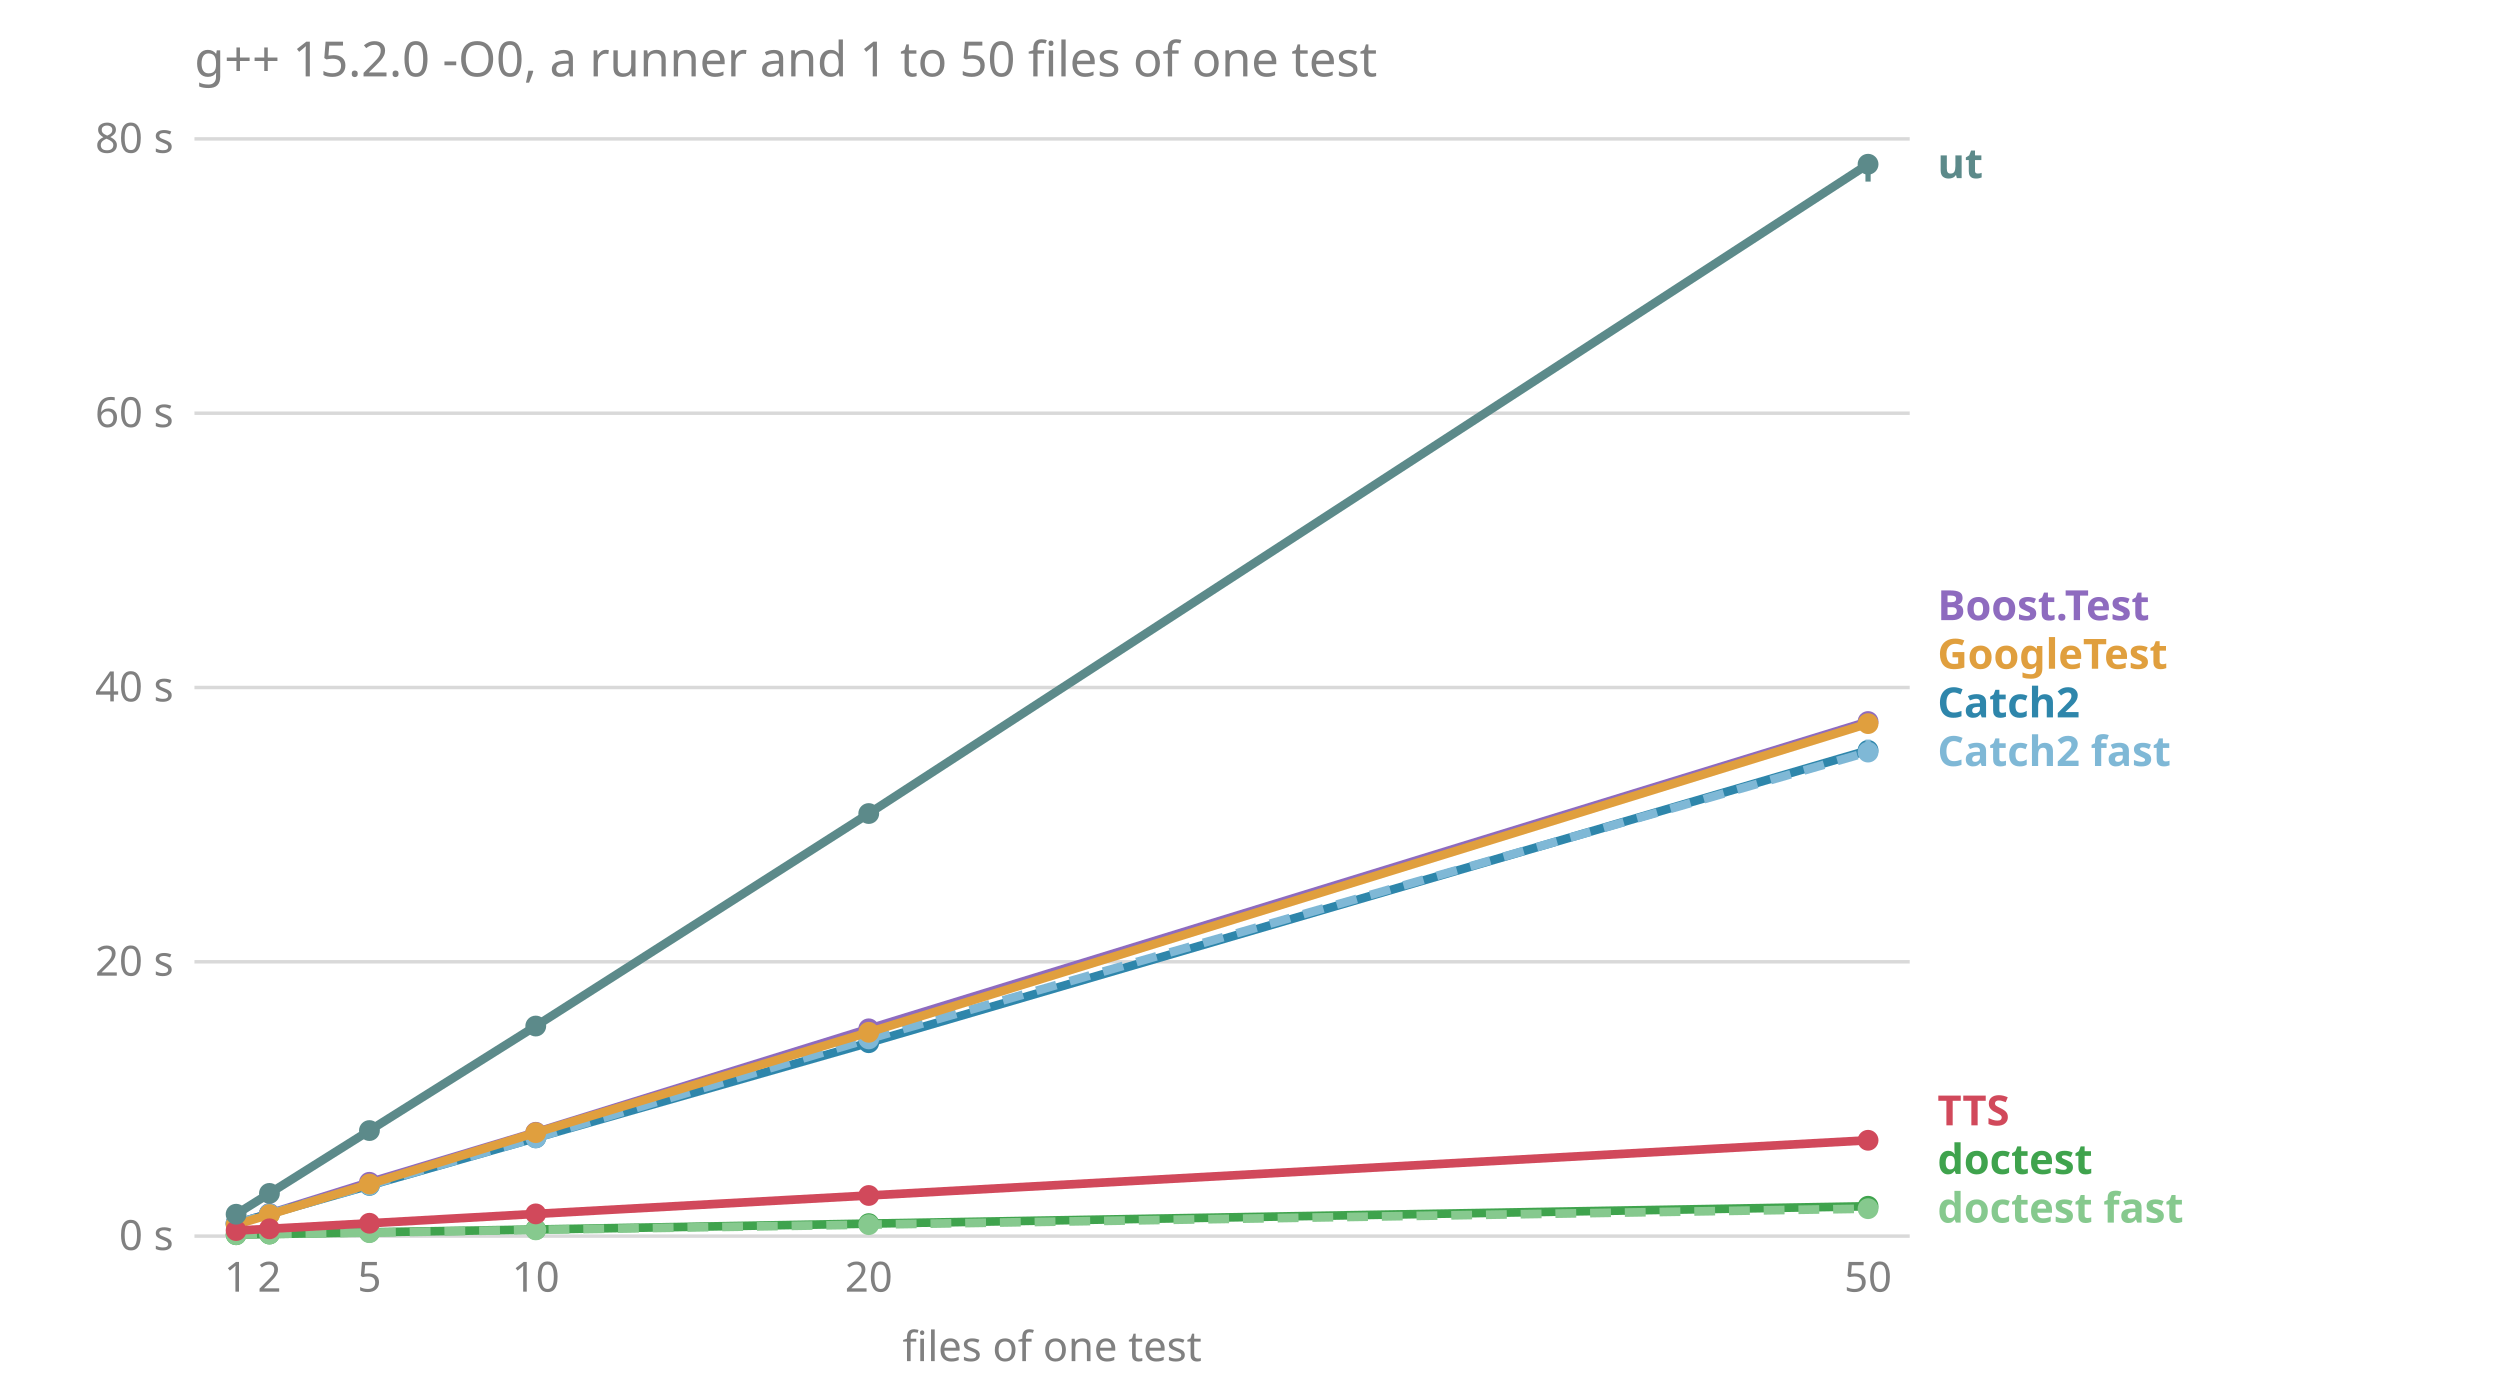
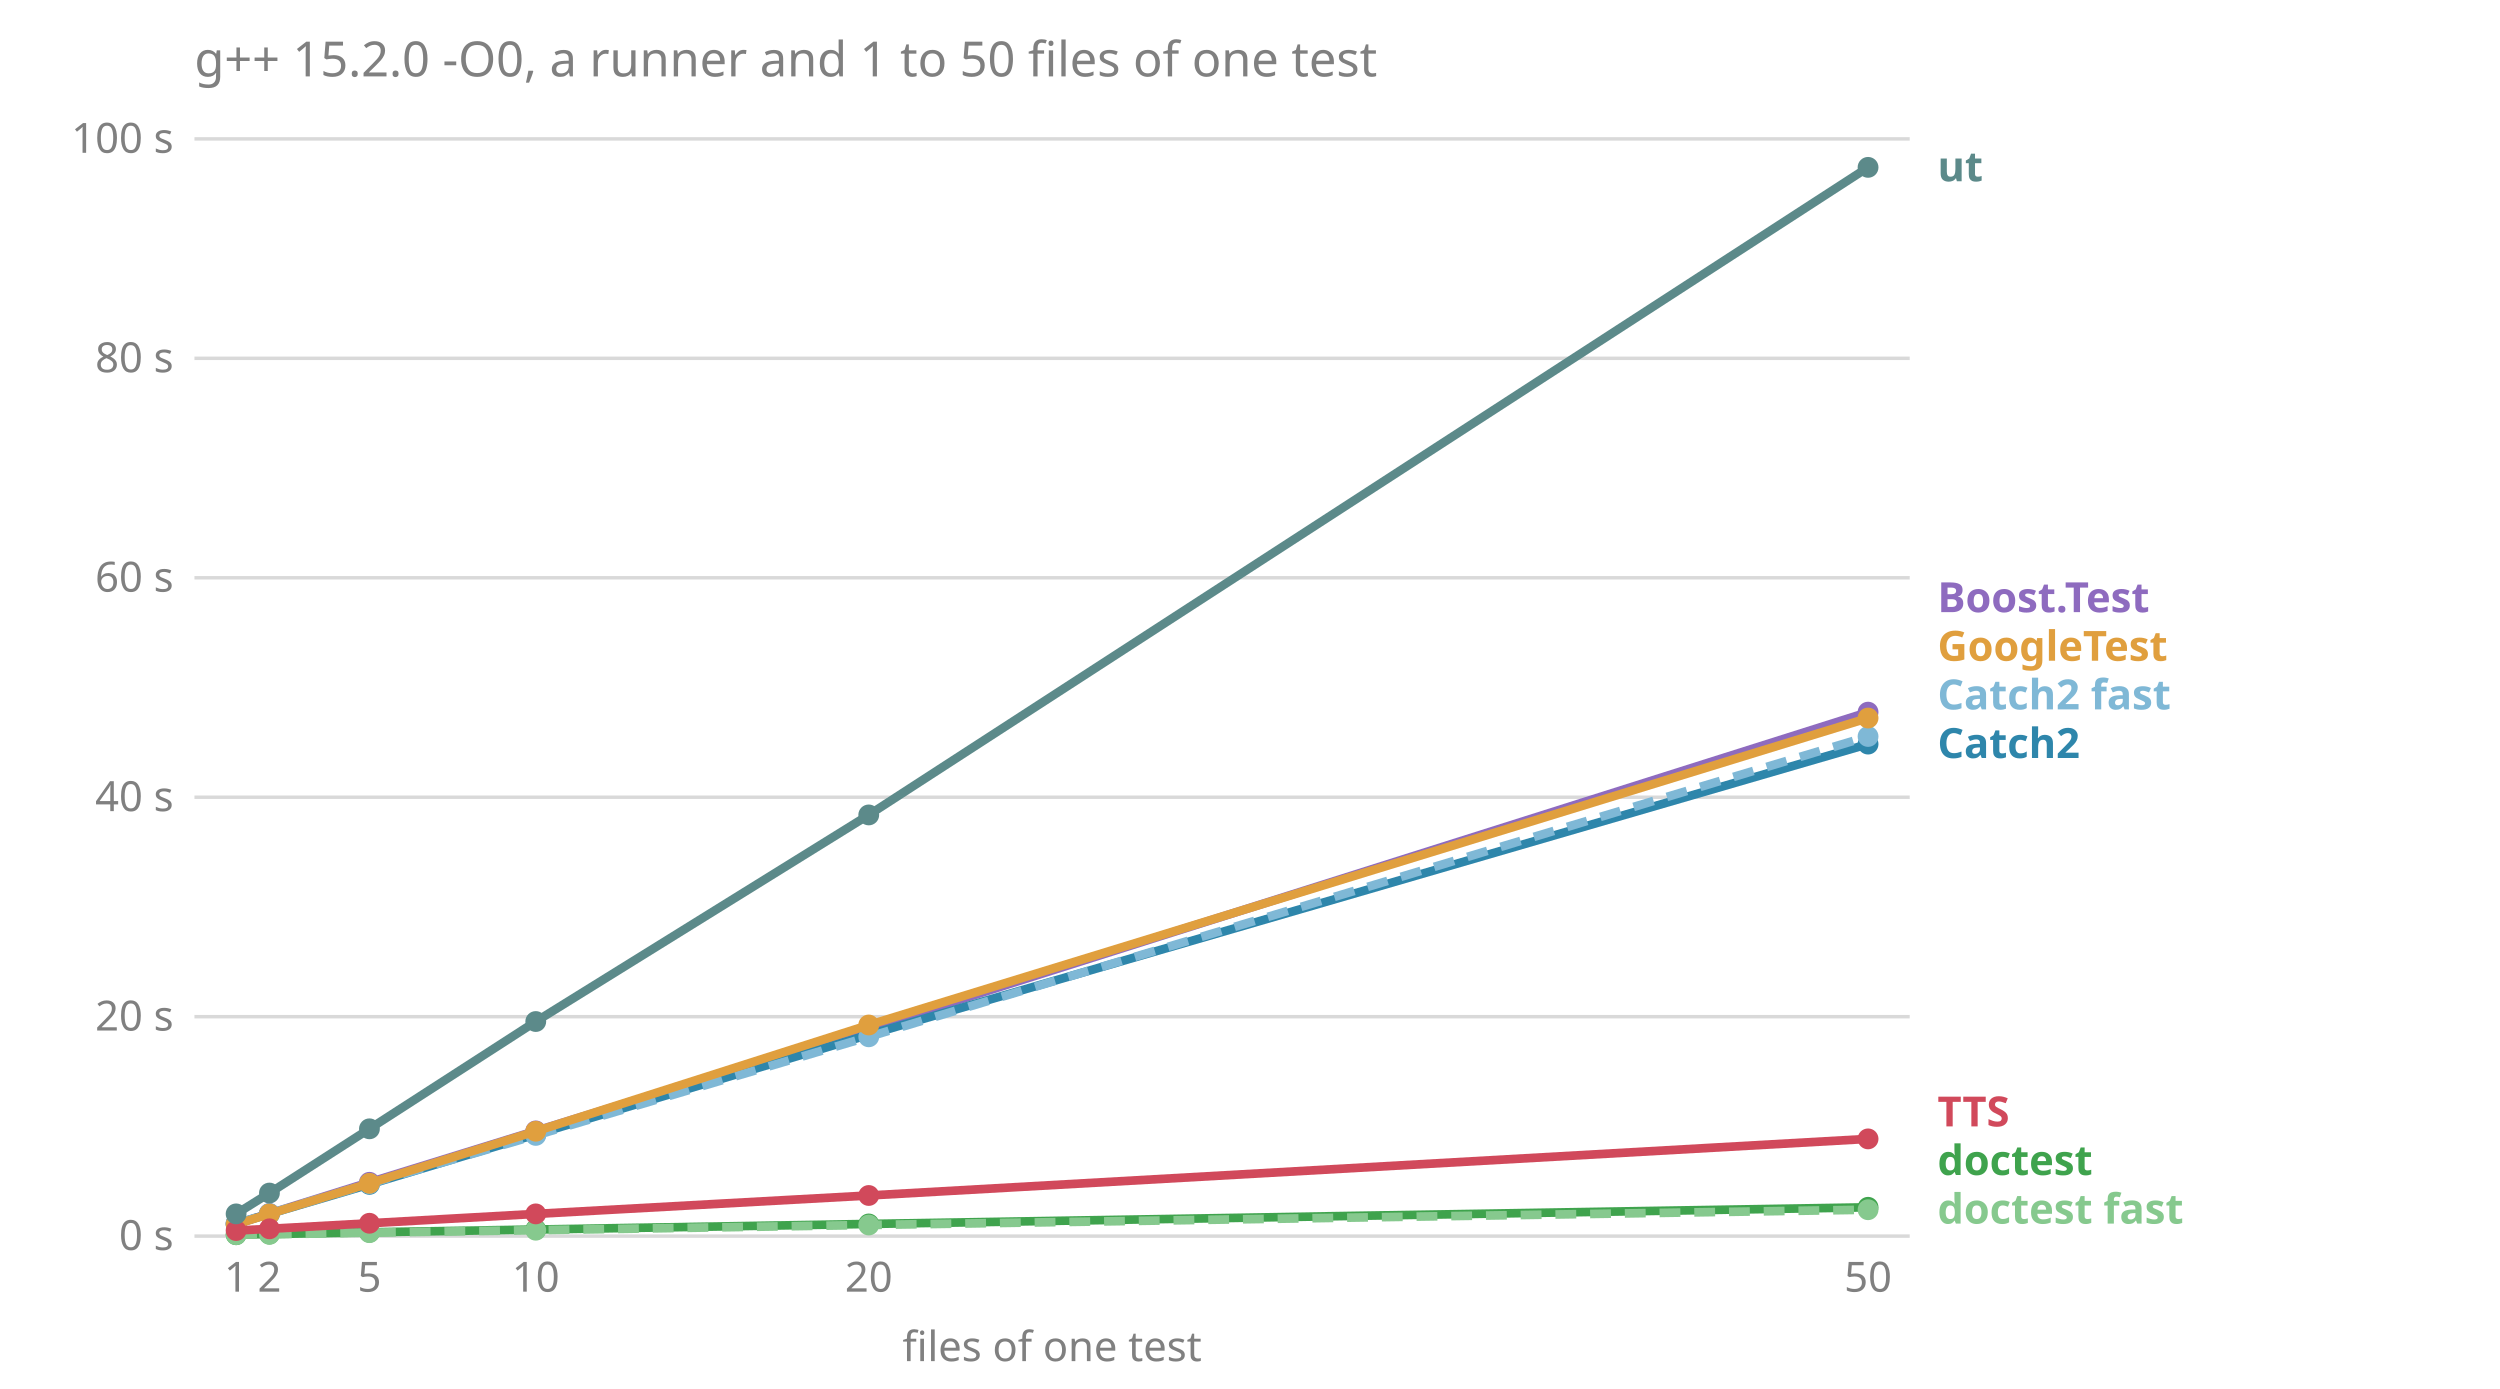
<svg xmlns="http://www.w3.org/2000/svg" viewBox="0 0 720 400" font-family="sans-serif" font-size="12">
  <text x="56.0" y="22.0" fill="#808080" font-size="14">g++ 15.2.0 -O0, a runner and 1 to 50 files of one test</text>
  <line x1="56.0" x2="550.0" y1="356.0" y2="356.0" stroke="#808080" stroke-opacity="0.3" />
  <text x="50.0" y="360.0" fill="#808080" text-anchor="end">0 s</text>
-   <line x1="56.0" x2="550.0" y1="277.0" y2="277.0" stroke="#808080" stroke-opacity="0.3" />
-   <text x="50.0" y="281.0" fill="#808080" text-anchor="end">20 s</text>
-   <line x1="56.0" x2="550.0" y1="198.0" y2="198.0" stroke="#808080" stroke-opacity="0.3" />
-   <text x="50.0" y="202.0" fill="#808080" text-anchor="end">40 s</text>
-   <line x1="56.0" x2="550.0" y1="119.0" y2="119.0" stroke="#808080" stroke-opacity="0.3" />
-   <text x="50.0" y="123.0" fill="#808080" text-anchor="end">60 s</text>
+   <line x1="56.0" x2="550.0" y1="292.8" y2="292.8" stroke="#808080" stroke-opacity="0.3" />
+   <text x="50.0" y="296.8" fill="#808080" text-anchor="end">20 s</text>
+   <line x1="56.0" x2="550.0" y1="229.6" y2="229.6" stroke="#808080" stroke-opacity="0.3" />
+   <text x="50.0" y="233.6" fill="#808080" text-anchor="end">40 s</text>
+   <line x1="56.0" x2="550.0" y1="166.4" y2="166.4" stroke="#808080" stroke-opacity="0.3" />
+   <text x="50.0" y="170.4" fill="#808080" text-anchor="end">60 s</text>
+   <line x1="56.0" x2="550.0" y1="103.2" y2="103.2" stroke="#808080" stroke-opacity="0.3" />
+   <text x="50.0" y="107.2" fill="#808080" text-anchor="end">80 s</text>
  <line x1="56.0" x2="550.0" y1="40.0" y2="40.0" stroke="#808080" stroke-opacity="0.3" />
-   <text x="50.0" y="44.0" fill="#808080" text-anchor="end">80 s</text>
+   <text x="50.0" y="44.0" fill="#808080" text-anchor="end">100 s</text>
  <text x="68.0" y="372.0" fill="#808080" text-anchor="middle">1</text>
  <text x="77.6" y="372.0" fill="#808080" text-anchor="middle">2</text>
  <text x="106.4" y="372.0" fill="#808080" text-anchor="middle">5</text>
  <text x="154.3" y="372.0" fill="#808080" text-anchor="middle">10</text>
  <text x="250.2" y="372.0" fill="#808080" text-anchor="middle">20</text>
  <text x="538.0" y="372.0" fill="#808080" text-anchor="middle">50</text>
  <text x="303.0" y="392.0" fill="#808080" text-anchor="middle">files of one test</text>
-   <text x="558.0" y="352.1" fill="#86c98e" font-weight="bold">doctest fast</text>
-   <text x="558.0" y="338.1" fill="#3fa34d" font-weight="bold">doctest</text>
-   <text x="558.0" y="324.1" fill="#d1495b" font-weight="bold">TTS</text>
-   <text x="558.0" y="220.6" fill="#7fb8d6" font-weight="bold">Catch2 fast</text>
-   <text x="558.0" y="206.6" fill="#2e86ab" font-weight="bold">Catch2</text>
-   <text x="558.0" y="192.6" fill="#e09f3e" font-weight="bold">GoogleTest</text>
-   <text x="558.0" y="178.6" fill="#8e6bbf" font-weight="bold">Boost.Test</text>
-   <text x="558.0" y="51.3" fill="#5c8a8a" font-weight="bold">ut</text>
-   <polyline points="68.0,352.4 77.6,349.5 106.4,340.5 154.3,326.1 250.2,296.3 538.0,207.8" fill="none" stroke="#8e6bbf" stroke-width="2.5" />
-   <line x1="68.0" x2="68.0" y1="352.5" y2="352.4" stroke="#8e6bbf" stroke-width="1.5" />
-   <circle cx="68.0" cy="352.4" r="3" fill="#8e6bbf" />
-   <line x1="77.6" x2="77.6" y1="349.6" y2="349.3" stroke="#8e6bbf" stroke-width="1.5" />
+   <text x="558.0" y="352.4" fill="#86c98e" font-weight="bold">doctest fast</text>
+   <text x="558.0" y="338.4" fill="#3fa34d" font-weight="bold">doctest</text>
+   <text x="558.0" y="324.4" fill="#d1495b" font-weight="bold">TTS</text>
+   <text x="558.0" y="218.3" fill="#2e86ab" font-weight="bold">Catch2</text>
+   <text x="558.0" y="204.3" fill="#7fb8d6" font-weight="bold">Catch2 fast</text>
+   <text x="558.0" y="190.3" fill="#e09f3e" font-weight="bold">GoogleTest</text>
+   <text x="558.0" y="176.3" fill="#8e6bbf" font-weight="bold">Boost.Test</text>
+   <text x="558.0" y="52.2" fill="#5c8a8a" font-weight="bold">ut</text>
+   <polyline points="68.0,352.5 77.6,349.5 106.4,340.5 154.3,325.7 250.2,296.2 538.0,205.1" fill="none" stroke="#8e6bbf" stroke-width="2.5" />
+   <line x1="68.0" x2="68.0" y1="352.5" y2="352.5" stroke="#8e6bbf" stroke-width="1.5" />
+   <circle cx="68.0" cy="352.5" r="3" fill="#8e6bbf" />
+   <line x1="77.6" x2="77.6" y1="349.5" y2="349.4" stroke="#8e6bbf" stroke-width="1.5" />
  <circle cx="77.6" cy="349.5" r="3" fill="#8e6bbf" />
-   <line x1="106.4" x2="106.4" y1="340.7" y2="340.5" stroke="#8e6bbf" stroke-width="1.5" />
+   <line x1="106.4" x2="106.4" y1="340.6" y2="340.4" stroke="#8e6bbf" stroke-width="1.5" />
  <circle cx="106.4" cy="340.5" r="3" fill="#8e6bbf" />
-   <line x1="154.3" x2="154.3" y1="326.1" y2="326.0" stroke="#8e6bbf" stroke-width="1.5" />
-   <circle cx="154.3" cy="326.1" r="3" fill="#8e6bbf" />
-   <line x1="250.2" x2="250.2" y1="296.7" y2="295.7" stroke="#8e6bbf" stroke-width="1.5" />
-   <circle cx="250.2" cy="296.3" r="3" fill="#8e6bbf" />
-   <line x1="538.0" x2="538.0" y1="208.7" y2="205.5" stroke="#8e6bbf" stroke-width="1.5" />
-   <circle cx="538.0" cy="207.8" r="3" fill="#8e6bbf" />
-   <polyline points="68.0,352.3 77.6,349.6 106.4,341.4 154.3,327.7 250.2,300.3 538.0,216.1" fill="none" stroke="#2e86ab" stroke-width="2.5" />
-   <line x1="68.0" x2="68.0" y1="352.4" y2="352.3" stroke="#2e86ab" stroke-width="1.5" />
-   <circle cx="68.0" cy="352.3" r="3" fill="#2e86ab" />
+   <line x1="154.3" x2="154.3" y1="325.9" y2="325.4" stroke="#8e6bbf" stroke-width="1.5" />
+   <circle cx="154.3" cy="325.7" r="3" fill="#8e6bbf" />
+   <line x1="250.2" x2="250.2" y1="296.3" y2="296.2" stroke="#8e6bbf" stroke-width="1.5" />
+   <circle cx="250.2" cy="296.2" r="3" fill="#8e6bbf" />
+   <line x1="538.0" x2="538.0" y1="207.2" y2="204.9" stroke="#8e6bbf" stroke-width="1.5" />
+   <circle cx="538.0" cy="205.1" r="3" fill="#8e6bbf" />
+   <polyline points="68.0,352.4 77.6,349.6 106.4,341.1 154.3,326.7 250.2,298.0 538.0,214.3" fill="none" stroke="#2e86ab" stroke-width="2.5" />
+   <line x1="68.0" x2="68.0" y1="352.4" y2="352.4" stroke="#2e86ab" stroke-width="1.5" />
+   <circle cx="68.0" cy="352.4" r="3" fill="#2e86ab" />
  <line x1="77.6" x2="77.6" y1="349.6" y2="349.5" stroke="#2e86ab" stroke-width="1.5" />
  <circle cx="77.6" cy="349.6" r="3" fill="#2e86ab" />
-   <line x1="106.4" x2="106.4" y1="341.4" y2="341.4" stroke="#2e86ab" stroke-width="1.5" />
-   <circle cx="106.4" cy="341.4" r="3" fill="#2e86ab" />
-   <line x1="154.3" x2="154.3" y1="327.8" y2="327.0" stroke="#2e86ab" stroke-width="1.5" />
-   <circle cx="154.3" cy="327.7" r="3" fill="#2e86ab" />
-   <line x1="250.2" x2="250.2" y1="300.4" y2="299.6" stroke="#2e86ab" stroke-width="1.5" />
-   <circle cx="250.2" cy="300.3" r="3" fill="#2e86ab" />
-   <line x1="538.0" x2="538.0" y1="218.3" y2="214.1" stroke="#2e86ab" stroke-width="1.5" />
-   <circle cx="538.0" cy="216.1" r="3" fill="#2e86ab" />
-   <polyline points="68.0,352.3 77.6,349.6 106.4,341.3 154.3,327.7 250.2,299.2 538.0,216.6" fill="none" stroke="#7fb8d6" stroke-width="2.5" stroke-dasharray="6 4" />
+   <line x1="106.4" x2="106.4" y1="341.2" y2="340.9" stroke="#2e86ab" stroke-width="1.5" />
+   <circle cx="106.4" cy="341.1" r="3" fill="#2e86ab" />
+   <line x1="154.3" x2="154.3" y1="327.0" y2="326.6" stroke="#2e86ab" stroke-width="1.5" />
+   <circle cx="154.3" cy="326.7" r="3" fill="#2e86ab" />
+   <line x1="250.2" x2="250.2" y1="298.3" y2="297.9" stroke="#2e86ab" stroke-width="1.5" />
+   <circle cx="250.2" cy="298.0" r="3" fill="#2e86ab" />
+   <line x1="538.0" x2="538.0" y1="214.4" y2="212.2" stroke="#2e86ab" stroke-width="1.5" />
+   <circle cx="538.0" cy="214.3" r="3" fill="#2e86ab" />
+   <polyline points="68.0,352.4 77.6,349.5 106.4,340.9 154.3,327.0 250.2,298.6 538.0,212.1" fill="none" stroke="#7fb8d6" stroke-width="2.5" stroke-dasharray="6 4" />
  <line x1="68.0" x2="68.0" y1="352.4" y2="352.3" stroke="#7fb8d6" stroke-width="1.5" />
-   <circle cx="68.0" cy="352.3" r="3" fill="#7fb8d6" />
-   <line x1="77.6" x2="77.6" y1="349.7" y2="349.6" stroke="#7fb8d6" stroke-width="1.5" />
-   <circle cx="77.6" cy="349.6" r="3" fill="#7fb8d6" />
-   <line x1="106.4" x2="106.4" y1="341.4" y2="341.1" stroke="#7fb8d6" stroke-width="1.5" />
-   <circle cx="106.4" cy="341.3" r="3" fill="#7fb8d6" />
-   <line x1="154.3" x2="154.3" y1="327.9" y2="327.3" stroke="#7fb8d6" stroke-width="1.5" />
-   <circle cx="154.3" cy="327.7" r="3" fill="#7fb8d6" />
-   <line x1="250.2" x2="250.2" y1="300.1" y2="298.8" stroke="#7fb8d6" stroke-width="1.5" />
-   <circle cx="250.2" cy="299.2" r="3" fill="#7fb8d6" />
-   <line x1="538.0" x2="538.0" y1="217.8" y2="213.0" stroke="#7fb8d6" stroke-width="1.5" />
-   <circle cx="538.0" cy="216.6" r="3" fill="#7fb8d6" />
-   <polyline points="68.0,355.6 77.6,355.4 106.4,354.9 154.3,354.1 250.2,352.4 538.0,347.4" fill="none" stroke="#3fa34d" stroke-width="2.5" />
-   <line x1="68.0" x2="68.0" y1="355.6" y2="355.5" stroke="#3fa34d" stroke-width="1.5" />
+   <circle cx="68.0" cy="352.4" r="3" fill="#7fb8d6" />
+   <line x1="77.6" x2="77.6" y1="349.6" y2="349.5" stroke="#7fb8d6" stroke-width="1.5" />
+   <circle cx="77.6" cy="349.5" r="3" fill="#7fb8d6" />
+   <line x1="106.4" x2="106.4" y1="341.1" y2="340.9" stroke="#7fb8d6" stroke-width="1.5" />
+   <circle cx="106.4" cy="340.9" r="3" fill="#7fb8d6" />
+   <line x1="154.3" x2="154.3" y1="327.0" y2="326.6" stroke="#7fb8d6" stroke-width="1.5" />
+   <circle cx="154.3" cy="327.0" r="3" fill="#7fb8d6" />
+   <line x1="250.2" x2="250.2" y1="298.8" y2="298.3" stroke="#7fb8d6" stroke-width="1.5" />
+   <circle cx="250.2" cy="298.6" r="3" fill="#7fb8d6" />
+   <line x1="538.0" x2="538.0" y1="212.3" y2="212.0" stroke="#7fb8d6" stroke-width="1.5" />
+   <circle cx="538.0" cy="212.1" r="3" fill="#7fb8d6" />
+   <polyline points="68.0,355.6 77.6,355.4 106.4,354.9 154.3,354.1 250.2,352.5 538.0,347.7" fill="none" stroke="#3fa34d" stroke-width="2.5" />
+   <line x1="68.0" x2="68.0" y1="355.6" y2="355.6" stroke="#3fa34d" stroke-width="1.5" />
  <circle cx="68.0" cy="355.6" r="3" fill="#3fa34d" />
  <line x1="77.6" x2="77.6" y1="355.4" y2="355.4" stroke="#3fa34d" stroke-width="1.5" />
  <circle cx="77.6" cy="355.4" r="3" fill="#3fa34d" />
-   <line x1="106.4" x2="106.4" y1="354.9" y2="354.9" stroke="#3fa34d" stroke-width="1.5" />
+   <line x1="106.4" x2="106.4" y1="355.0" y2="354.9" stroke="#3fa34d" stroke-width="1.5" />
  <circle cx="106.4" cy="354.9" r="3" fill="#3fa34d" />
  <line x1="154.3" x2="154.3" y1="354.1" y2="354.1" stroke="#3fa34d" stroke-width="1.5" />
  <circle cx="154.3" cy="354.1" r="3" fill="#3fa34d" />
-   <line x1="250.2" x2="250.2" y1="352.4" y2="352.4" stroke="#3fa34d" stroke-width="1.5" />
-   <circle cx="250.2" cy="352.4" r="3" fill="#3fa34d" />
-   <line x1="538.0" x2="538.0" y1="347.5" y2="347.3" stroke="#3fa34d" stroke-width="1.5" />
-   <circle cx="538.0" cy="347.4" r="3" fill="#3fa34d" />
-   <polyline points="68.0,355.6 77.6,355.4 106.4,355.0 154.3,354.2 250.2,352.7 538.0,348.1" fill="none" stroke="#86c98e" stroke-width="2.5" stroke-dasharray="6 4" />
+   <line x1="250.2" x2="250.2" y1="352.5" y2="352.5" stroke="#3fa34d" stroke-width="1.5" />
+   <circle cx="250.2" cy="352.5" r="3" fill="#3fa34d" />
+   <line x1="538.0" x2="538.0" y1="347.7" y2="347.7" stroke="#3fa34d" stroke-width="1.5" />
+   <circle cx="538.0" cy="347.7" r="3" fill="#3fa34d" />
+   <polyline points="68.0,355.6 77.6,355.5 106.4,355.0 154.3,354.3 250.2,352.8 538.0,348.4" fill="none" stroke="#86c98e" stroke-width="2.5" stroke-dasharray="6 4" />
  <line x1="68.0" x2="68.0" y1="355.6" y2="355.6" stroke="#86c98e" stroke-width="1.5" />
  <circle cx="68.0" cy="355.6" r="3" fill="#86c98e" />
-   <line x1="77.6" x2="77.6" y1="355.4" y2="355.4" stroke="#86c98e" stroke-width="1.5" />
-   <circle cx="77.6" cy="355.4" r="3" fill="#86c98e" />
+   <line x1="77.6" x2="77.6" y1="355.5" y2="355.5" stroke="#86c98e" stroke-width="1.5" />
+   <circle cx="77.6" cy="355.5" r="3" fill="#86c98e" />
  <line x1="106.4" x2="106.4" y1="355.0" y2="355.0" stroke="#86c98e" stroke-width="1.5" />
  <circle cx="106.4" cy="355.0" r="3" fill="#86c98e" />
-   <line x1="154.3" x2="154.3" y1="354.2" y2="354.2" stroke="#86c98e" stroke-width="1.5" />
-   <circle cx="154.3" cy="354.2" r="3" fill="#86c98e" />
-   <line x1="250.2" x2="250.2" y1="352.7" y2="352.7" stroke="#86c98e" stroke-width="1.5" />
-   <circle cx="250.2" cy="352.7" r="3" fill="#86c98e" />
-   <line x1="538.0" x2="538.0" y1="348.2" y2="348.1" stroke="#86c98e" stroke-width="1.5" />
-   <circle cx="538.0" cy="348.1" r="3" fill="#86c98e" />
-   <polyline points="68.0,352.7 77.6,349.8 106.4,341.0 154.3,326.2 250.2,297.3 538.0,208.4" fill="none" stroke="#e09f3e" stroke-width="2.5" />
+   <line x1="154.3" x2="154.3" y1="354.3" y2="354.3" stroke="#86c98e" stroke-width="1.5" />
+   <circle cx="154.3" cy="354.3" r="3" fill="#86c98e" />
+   <line x1="250.2" x2="250.2" y1="352.8" y2="352.8" stroke="#86c98e" stroke-width="1.5" />
+   <circle cx="250.2" cy="352.8" r="3" fill="#86c98e" />
+   <line x1="538.0" x2="538.0" y1="348.4" y2="348.4" stroke="#86c98e" stroke-width="1.5" />
+   <circle cx="538.0" cy="348.4" r="3" fill="#86c98e" />
+   <polyline points="68.0,352.6 77.6,349.6 106.4,340.8 154.3,325.8 250.2,295.2 538.0,206.8" fill="none" stroke="#e09f3e" stroke-width="2.5" />
  <line x1="68.0" x2="68.0" y1="352.7" y2="352.6" stroke="#e09f3e" stroke-width="1.5" />
-   <circle cx="68.0" cy="352.7" r="3" fill="#e09f3e" />
-   <line x1="77.6" x2="77.6" y1="349.8" y2="349.7" stroke="#e09f3e" stroke-width="1.5" />
-   <circle cx="77.6" cy="349.8" r="3" fill="#e09f3e" />
-   <line x1="106.4" x2="106.4" y1="341.0" y2="341.0" stroke="#e09f3e" stroke-width="1.5" />
-   <circle cx="106.4" cy="341.0" r="3" fill="#e09f3e" />
-   <line x1="154.3" x2="154.3" y1="326.4" y2="326.1" stroke="#e09f3e" stroke-width="1.5" />
-   <circle cx="154.3" cy="326.2" r="3" fill="#e09f3e" />
-   <line x1="250.2" x2="250.2" y1="297.5" y2="295.4" stroke="#e09f3e" stroke-width="1.5" />
-   <circle cx="250.2" cy="297.3" r="3" fill="#e09f3e" />
-   <line x1="538.0" x2="538.0" y1="209.0" y2="206.3" stroke="#e09f3e" stroke-width="1.5" />
-   <circle cx="538.0" cy="208.4" r="3" fill="#e09f3e" />
-   <polyline points="68.0,354.4 77.6,353.9 106.4,352.3 154.3,349.6 250.2,344.3 538.0,328.4" fill="none" stroke="#d1495b" stroke-width="2.5" />
+   <circle cx="68.0" cy="352.6" r="3" fill="#e09f3e" />
+   <line x1="77.6" x2="77.6" y1="349.7" y2="349.6" stroke="#e09f3e" stroke-width="1.5" />
+   <circle cx="77.6" cy="349.6" r="3" fill="#e09f3e" />
+   <line x1="106.4" x2="106.4" y1="340.8" y2="340.6" stroke="#e09f3e" stroke-width="1.5" />
+   <circle cx="106.4" cy="340.8" r="3" fill="#e09f3e" />
+   <line x1="154.3" x2="154.3" y1="325.8" y2="325.5" stroke="#e09f3e" stroke-width="1.5" />
+   <circle cx="154.3" cy="325.8" r="3" fill="#e09f3e" />
+   <line x1="250.2" x2="250.2" y1="295.7" y2="295.1" stroke="#e09f3e" stroke-width="1.5" />
+   <circle cx="250.2" cy="295.2" r="3" fill="#e09f3e" />
+   <line x1="538.0" x2="538.0" y1="207.0" y2="206.7" stroke="#e09f3e" stroke-width="1.5" />
+   <circle cx="538.0" cy="206.8" r="3" fill="#e09f3e" />
+   <polyline points="68.0,354.4 77.6,353.9 106.4,352.3 154.3,349.6 250.2,344.3 538.0,328.0" fill="none" stroke="#d1495b" stroke-width="2.5" />
  <line x1="68.0" x2="68.0" y1="354.4" y2="354.4" stroke="#d1495b" stroke-width="1.5" />
  <circle cx="68.0" cy="354.4" r="3" fill="#d1495b" />
  <line x1="77.6" x2="77.6" y1="353.9" y2="353.9" stroke="#d1495b" stroke-width="1.5" />
  <circle cx="77.6" cy="353.9" r="3" fill="#d1495b" />
-   <line x1="106.4" x2="106.4" y1="352.3" y2="352.3" stroke="#d1495b" stroke-width="1.5" />
+   <line x1="106.4" x2="106.4" y1="352.3" y2="352.2" stroke="#d1495b" stroke-width="1.5" />
  <circle cx="106.4" cy="352.3" r="3" fill="#d1495b" />
-   <line x1="154.3" x2="154.3" y1="349.7" y2="349.6" stroke="#d1495b" stroke-width="1.5" />
+   <line x1="154.3" x2="154.3" y1="349.6" y2="349.5" stroke="#d1495b" stroke-width="1.5" />
  <circle cx="154.3" cy="349.6" r="3" fill="#d1495b" />
-   <line x1="250.2" x2="250.2" y1="344.4" y2="344.1" stroke="#d1495b" stroke-width="1.5" />
+   <line x1="250.2" x2="250.2" y1="344.3" y2="344.1" stroke="#d1495b" stroke-width="1.5" />
  <circle cx="250.2" cy="344.3" r="3" fill="#d1495b" />
-   <line x1="538.0" x2="538.0" y1="328.5" y2="328.2" stroke="#d1495b" stroke-width="1.5" />
-   <circle cx="538.0" cy="328.4" r="3" fill="#d1495b" />
-   <polyline points="68.0,349.7 77.6,343.7 106.4,325.6 154.3,295.5 250.2,234.3 538.0,47.3" fill="none" stroke="#5c8a8a" stroke-width="2.5" />
-   <line x1="68.0" x2="68.0" y1="349.7" y2="349.5" stroke="#5c8a8a" stroke-width="1.5" />
-   <circle cx="68.0" cy="349.7" r="3" fill="#5c8a8a" />
-   <line x1="77.6" x2="77.6" y1="343.8" y2="343.6" stroke="#5c8a8a" stroke-width="1.5" />
-   <circle cx="77.6" cy="343.7" r="3" fill="#5c8a8a" />
-   <line x1="106.4" x2="106.4" y1="325.7" y2="325.4" stroke="#5c8a8a" stroke-width="1.5" />
-   <circle cx="106.4" cy="325.6" r="3" fill="#5c8a8a" />
-   <line x1="154.3" x2="154.3" y1="295.9" y2="294.7" stroke="#5c8a8a" stroke-width="1.5" />
-   <circle cx="154.3" cy="295.5" r="3" fill="#5c8a8a" />
-   <line x1="250.2" x2="250.2" y1="236.8" y2="233.3" stroke="#5c8a8a" stroke-width="1.5" />
-   <circle cx="250.2" cy="234.3" r="3" fill="#5c8a8a" />
-   <line x1="538.0" x2="538.0" y1="52.3" y2="46.0" stroke="#5c8a8a" stroke-width="1.5" />
-   <circle cx="538.0" cy="47.3" r="3" fill="#5c8a8a" />
+   <line x1="538.0" x2="538.0" y1="328.0" y2="328.0" stroke="#d1495b" stroke-width="1.5" />
+   <circle cx="538.0" cy="328.0" r="3" fill="#d1495b" />
+   <polyline points="68.0,349.6 77.6,343.6 106.4,325.1 154.3,294.2 250.2,234.7 538.0,48.2" fill="none" stroke="#5c8a8a" stroke-width="2.5" />
+   <line x1="68.0" x2="68.0" y1="349.7" y2="349.6" stroke="#5c8a8a" stroke-width="1.5" />
+   <circle cx="68.0" cy="349.6" r="3" fill="#5c8a8a" />
+   <line x1="77.6" x2="77.6" y1="343.8" y2="343.5" stroke="#5c8a8a" stroke-width="1.5" />
+   <circle cx="77.6" cy="343.6" r="3" fill="#5c8a8a" />
+   <line x1="106.4" x2="106.4" y1="325.4" y2="325.0" stroke="#5c8a8a" stroke-width="1.5" />
+   <circle cx="106.4" cy="325.1" r="3" fill="#5c8a8a" />
+   <line x1="154.3" x2="154.3" y1="294.6" y2="294.1" stroke="#5c8a8a" stroke-width="1.5" />
+   <circle cx="154.3" cy="294.2" r="3" fill="#5c8a8a" />
+   <line x1="250.2" x2="250.2" y1="235.6" y2="234.3" stroke="#5c8a8a" stroke-width="1.5" />
+   <circle cx="250.2" cy="234.7" r="3" fill="#5c8a8a" />
+   <line x1="538.0" x2="538.0" y1="50.0" y2="47.6" stroke="#5c8a8a" stroke-width="1.5" />
+   <circle cx="538.0" cy="48.2" r="3" fill="#5c8a8a" />
</svg>
